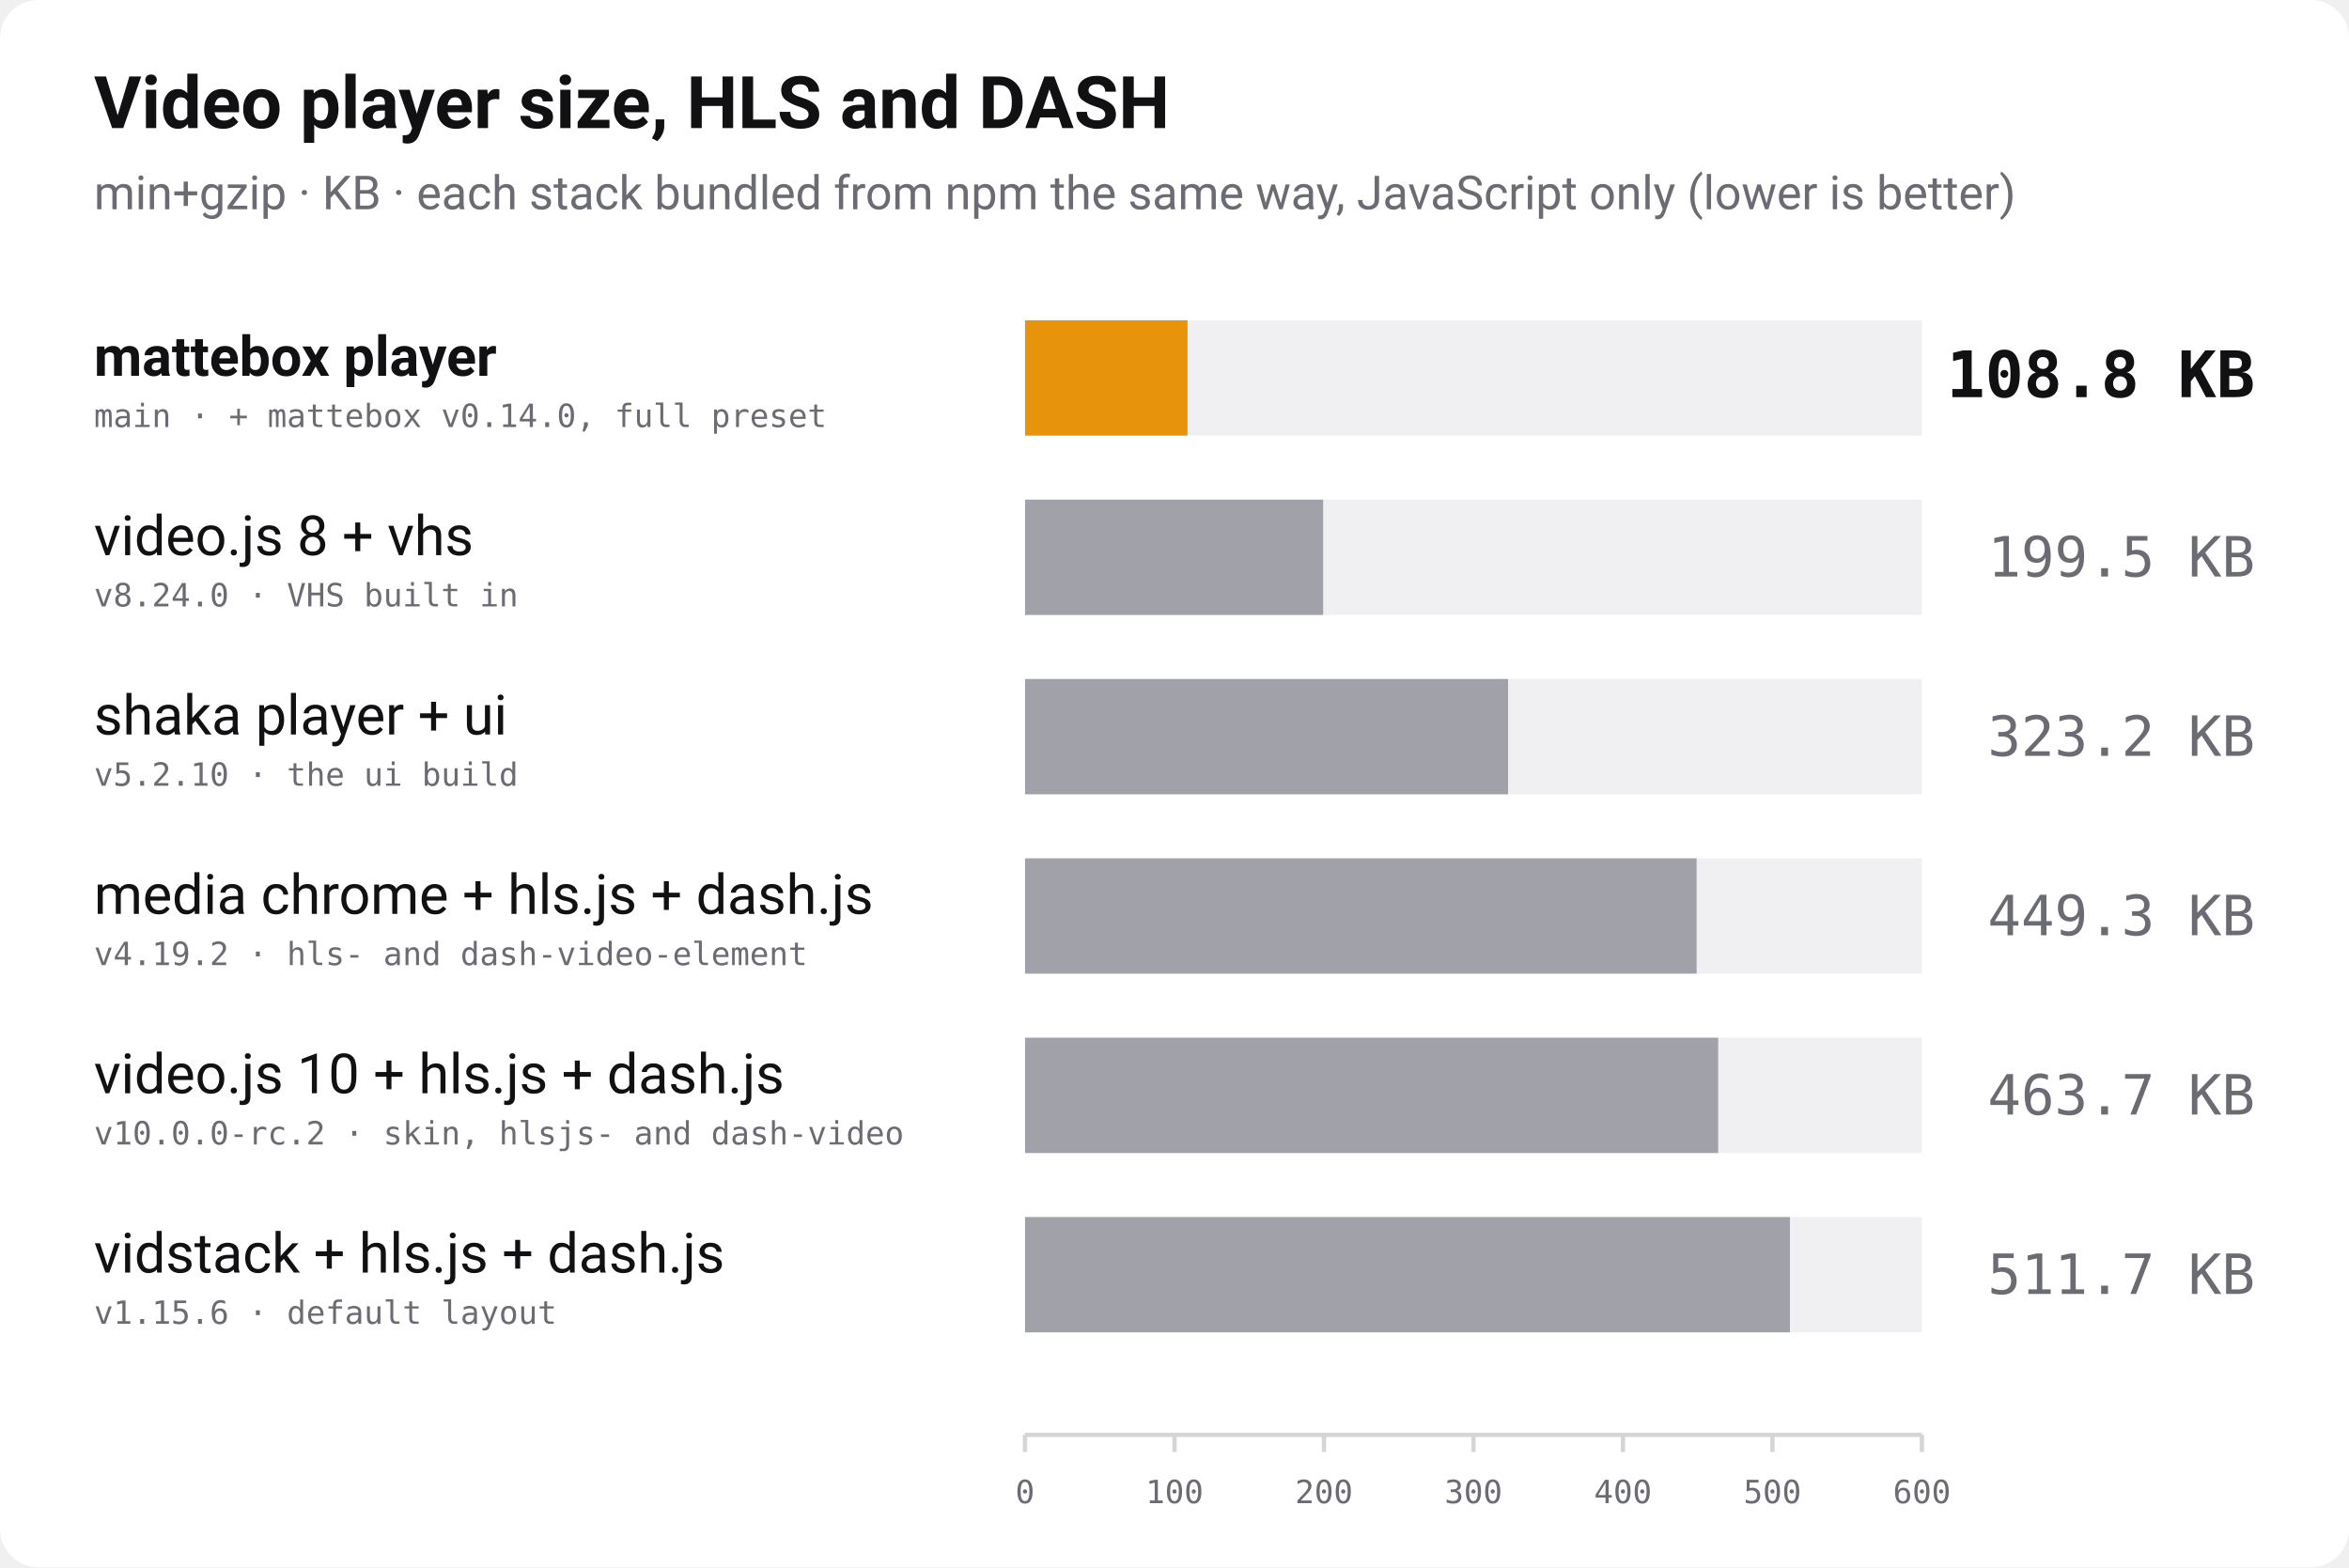
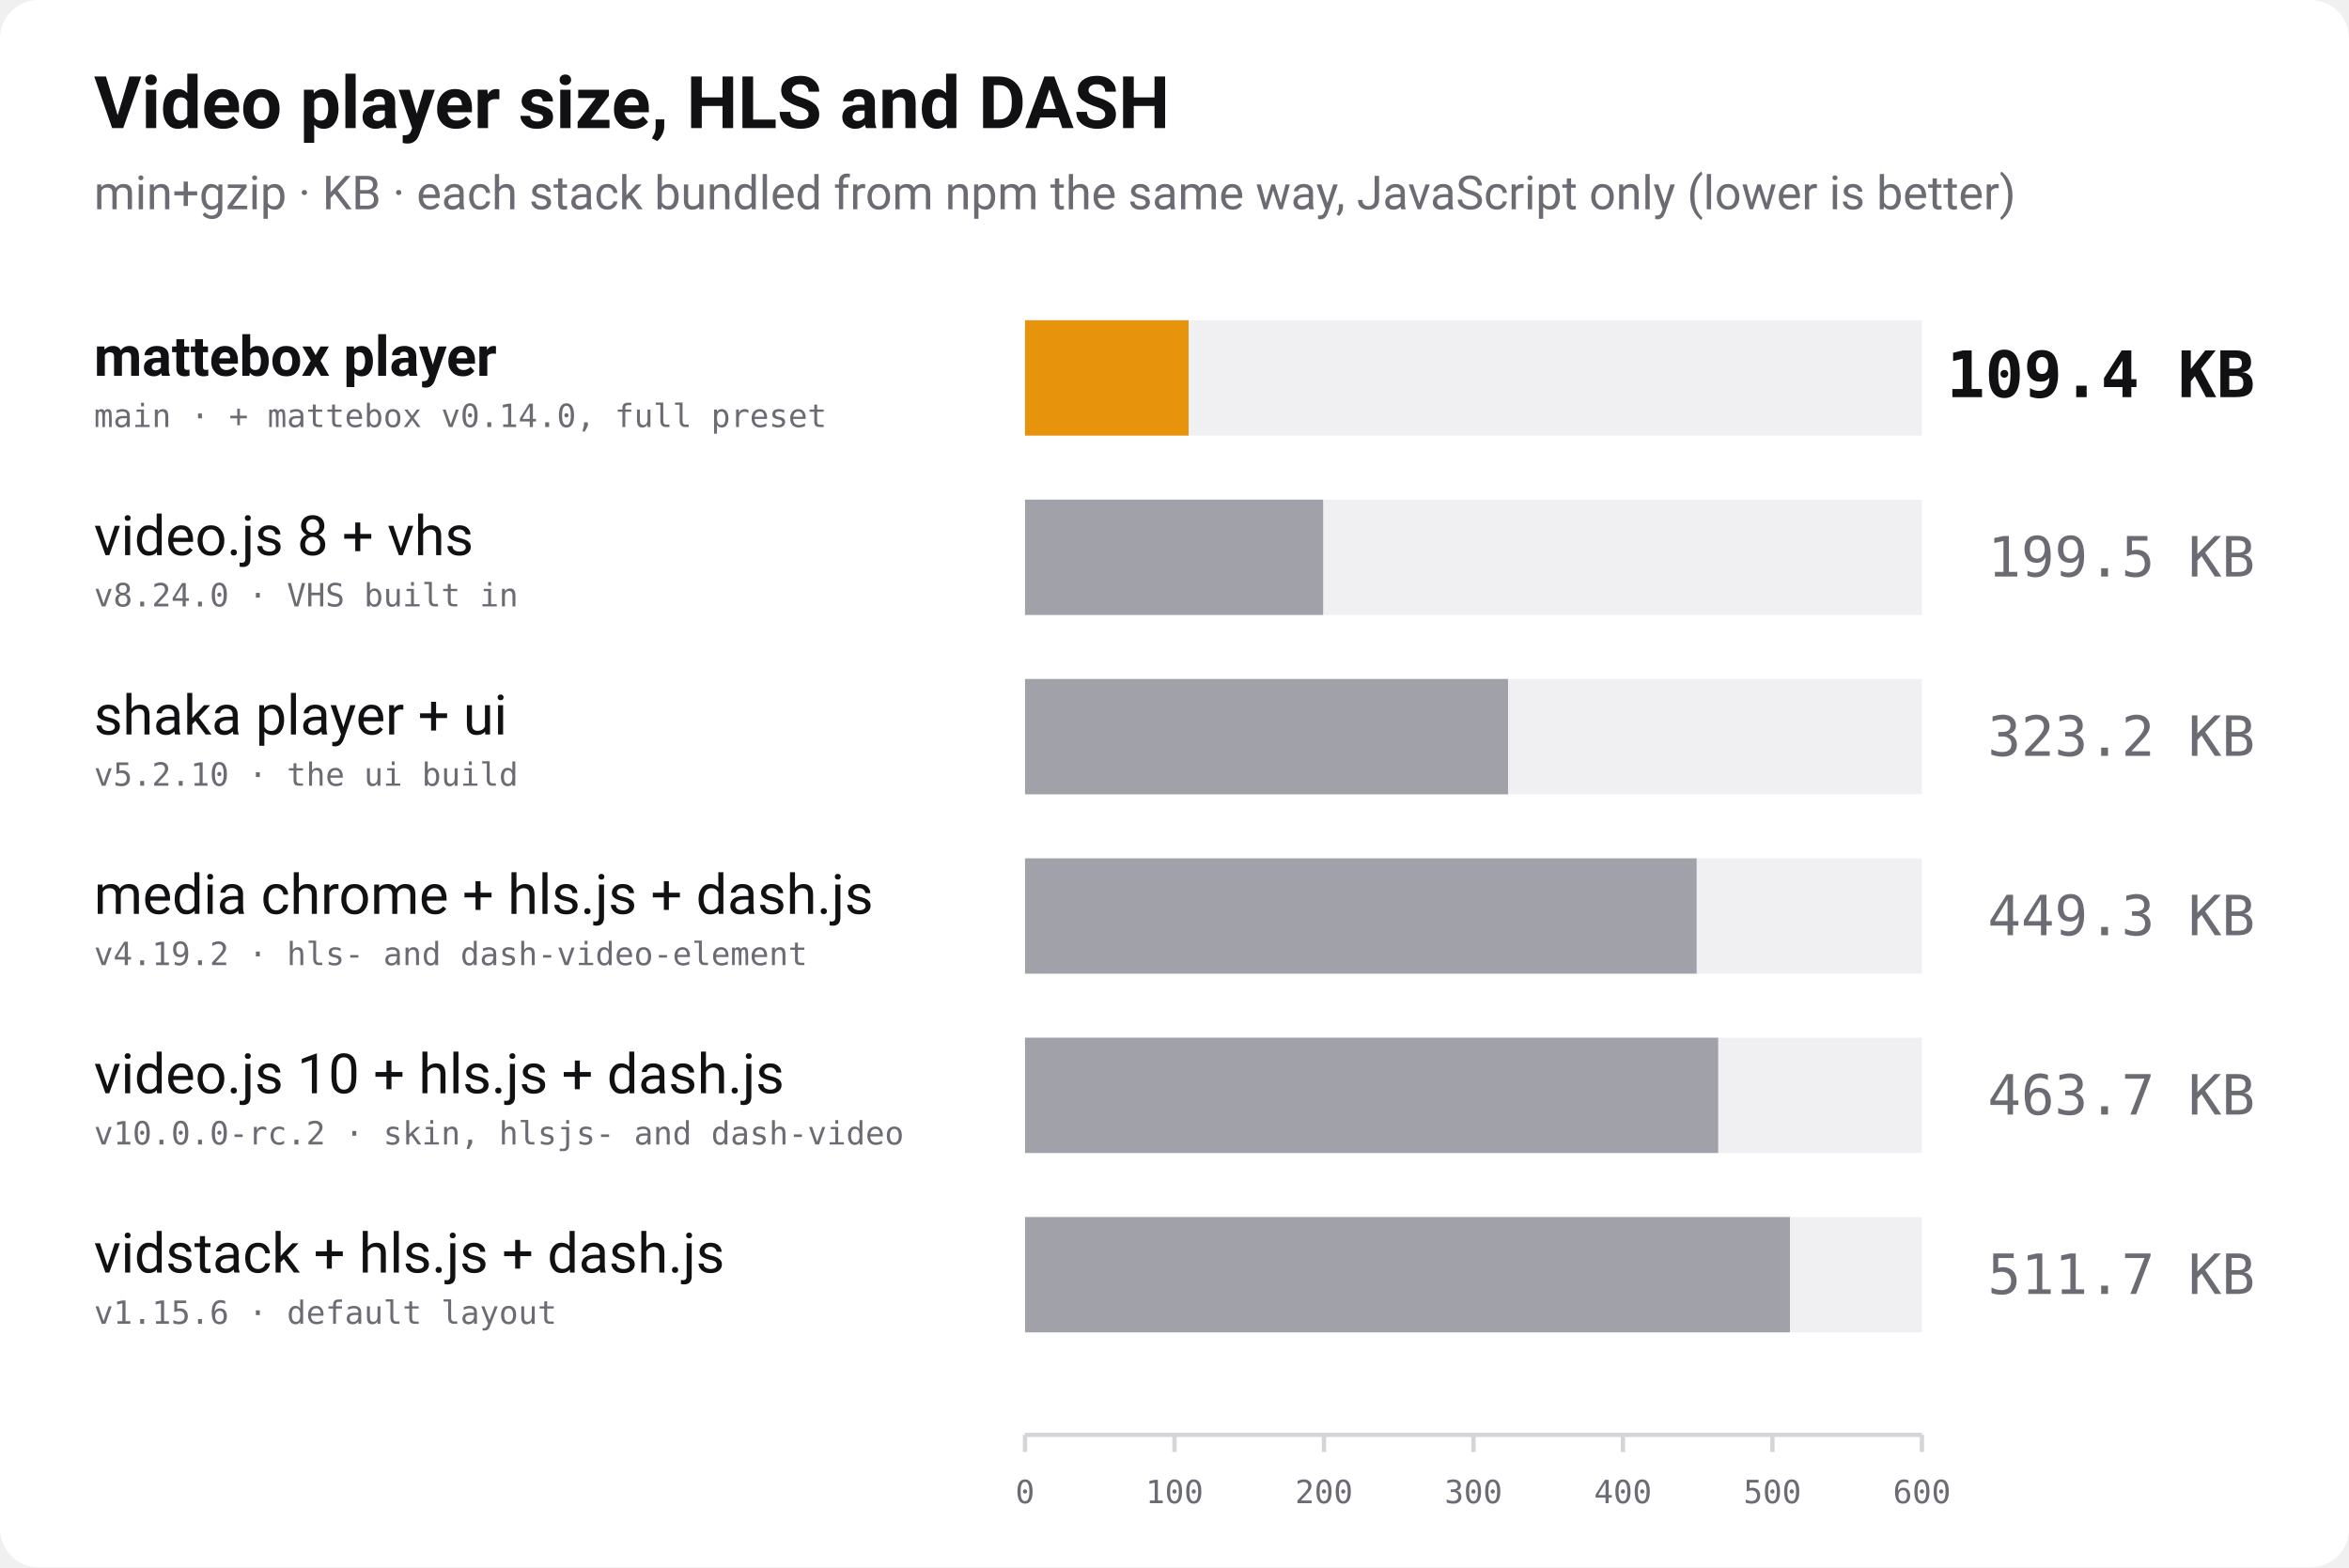
<svg xmlns="http://www.w3.org/2000/svg" width="1100" height="734" viewBox="0 0 1100 734" role="img" aria-label="Bundle size of video players with HLS and DASH playback, min+gzip, lower is better">
  <rect width="1100" height="734" rx="18" fill="#ffffff" />
  <text x="44" y="60" font-family="-apple-system, 'Segoe UI', Roboto, Helvetica, Arial, sans-serif" font-size="34" font-weight="700" fill="#111114">Video player size, HLS and DASH</text>
  <text x="44" y="98" font-family="-apple-system, 'Segoe UI', Roboto, Helvetica, Arial, sans-serif" font-size="22" fill="#6b6b74">min+gzip · KB · each stack bundled from npm the same way, JavaScript only (lower is better)</text>
  <text x="44" y="176" font-family="-apple-system, 'Segoe UI', Roboto, Helvetica, Arial, sans-serif" font-size="26" font-weight="700" fill="#111114">mattebox player</text>
  <text x="44" y="200" font-family="ui-monospace, 'SF Mono', Menlo, Consolas, monospace" font-size="15" fill="#6b6b74">main · + mattebox v0.14.0, full preset</text>
  <rect x="480" y="150" width="420" height="54" fill="#f0f0f3" />
-   <rect x="480" y="150" width="76.1" height="54" fill="#e8930c" />
-   <text x="1056" y="186" text-anchor="end" font-family="ui-monospace, 'SF Mono', Menlo, Consolas, monospace" font-size="30" font-weight="700" fill="#111114">108.8 KB</text>
+   <rect x="480" y="150" width="76.6" height="54" fill="#e8930c" />
+   <text x="1056" y="186" text-anchor="end" font-family="ui-monospace, 'SF Mono', Menlo, Consolas, monospace" font-size="30" font-weight="700" fill="#111114">109.4 KB</text>
  <text x="44" y="260" font-family="-apple-system, 'Segoe UI', Roboto, Helvetica, Arial, sans-serif" font-size="26" font-weight="400" fill="#111114">video.js 8 + vhs</text>
  <text x="44" y="284" font-family="ui-monospace, 'SF Mono', Menlo, Consolas, monospace" font-size="15" fill="#6b6b74">v8.24.0 · VHS built in</text>
  <rect x="480" y="234" width="420" height="54" fill="#f0f0f3" />
  <rect x="480" y="234" width="139.6" height="54" fill="#a1a1aa" />
  <text x="1056" y="270" text-anchor="end" font-family="ui-monospace, 'SF Mono', Menlo, Consolas, monospace" font-size="26" font-weight="400" fill="#6b6b74">199.5 KB</text>
  <text x="44" y="344" font-family="-apple-system, 'Segoe UI', Roboto, Helvetica, Arial, sans-serif" font-size="26" font-weight="400" fill="#111114">shaka player + ui</text>
  <text x="44" y="368" font-family="ui-monospace, 'SF Mono', Menlo, Consolas, monospace" font-size="15" fill="#6b6b74">v5.2.10 · the ui build</text>
  <rect x="480" y="318" width="420" height="54" fill="#f0f0f3" />
  <rect x="480" y="318" width="226.2" height="54" fill="#a1a1aa" />
  <text x="1056" y="354" text-anchor="end" font-family="ui-monospace, 'SF Mono', Menlo, Consolas, monospace" font-size="26" font-weight="400" fill="#6b6b74">323.2 KB</text>
  <text x="44" y="428" font-family="-apple-system, 'Segoe UI', Roboto, Helvetica, Arial, sans-serif" font-size="26" font-weight="400" fill="#111114">media chrome + hls.js + dash.js</text>
  <text x="44" y="452" font-family="ui-monospace, 'SF Mono', Menlo, Consolas, monospace" font-size="15" fill="#6b6b74">v4.19.2 · hls- and dash-video-element</text>
  <rect x="480" y="402" width="420" height="54" fill="#f0f0f3" />
  <rect x="480" y="402" width="314.5" height="54" fill="#a1a1aa" />
  <text x="1056" y="438" text-anchor="end" font-family="ui-monospace, 'SF Mono', Menlo, Consolas, monospace" font-size="26" font-weight="400" fill="#6b6b74">449.3 KB</text>
  <text x="44" y="512" font-family="-apple-system, 'Segoe UI', Roboto, Helvetica, Arial, sans-serif" font-size="26" font-weight="400" fill="#111114">video.js 10 + hls.js + dash.js</text>
  <text x="44" y="536" font-family="ui-monospace, 'SF Mono', Menlo, Consolas, monospace" font-size="15" fill="#6b6b74">v10.0.0-rc.2 · skin, hlsjs- and dash-video</text>
  <rect x="480" y="486" width="420" height="54" fill="#f0f0f3" />
  <rect x="480" y="486" width="324.6" height="54" fill="#a1a1aa" />
  <text x="1056" y="522" text-anchor="end" font-family="ui-monospace, 'SF Mono', Menlo, Consolas, monospace" font-size="26" font-weight="400" fill="#6b6b74">463.7 KB</text>
  <text x="44" y="596" font-family="-apple-system, 'Segoe UI', Roboto, Helvetica, Arial, sans-serif" font-size="26" font-weight="400" fill="#111114">vidstack + hls.js + dash.js</text>
  <text x="44" y="620" font-family="ui-monospace, 'SF Mono', Menlo, Consolas, monospace" font-size="15" fill="#6b6b74">v1.15.6 · default layout</text>
  <rect x="480" y="570" width="420" height="54" fill="#f0f0f3" />
  <rect x="480" y="570" width="358.2" height="54" fill="#a1a1aa" />
  <text x="1056" y="606" text-anchor="end" font-family="ui-monospace, 'SF Mono', Menlo, Consolas, monospace" font-size="26" font-weight="400" fill="#6b6b74">511.7 KB</text>
  <line x1="480" y1="672" x2="900" y2="672" stroke="#d4d4d9" stroke-width="2" />
  <line x1="480.0" y1="672" x2="480.0" y2="680" stroke="#d4d4d9" stroke-width="2" />
  <text x="480.0" y="704" text-anchor="middle" font-family="ui-monospace, 'SF Mono', Menlo, Consolas, monospace" font-size="15" fill="#6b6b74">0</text>
  <line x1="550.0" y1="672" x2="550.0" y2="680" stroke="#d4d4d9" stroke-width="2" />
  <text x="550.0" y="704" text-anchor="middle" font-family="ui-monospace, 'SF Mono', Menlo, Consolas, monospace" font-size="15" fill="#6b6b74">100</text>
  <line x1="620.0" y1="672" x2="620.0" y2="680" stroke="#d4d4d9" stroke-width="2" />
  <text x="620.0" y="704" text-anchor="middle" font-family="ui-monospace, 'SF Mono', Menlo, Consolas, monospace" font-size="15" fill="#6b6b74">200</text>
  <line x1="690.0" y1="672" x2="690.0" y2="680" stroke="#d4d4d9" stroke-width="2" />
  <text x="690.0" y="704" text-anchor="middle" font-family="ui-monospace, 'SF Mono', Menlo, Consolas, monospace" font-size="15" fill="#6b6b74">300</text>
  <line x1="760.0" y1="672" x2="760.0" y2="680" stroke="#d4d4d9" stroke-width="2" />
  <text x="760.0" y="704" text-anchor="middle" font-family="ui-monospace, 'SF Mono', Menlo, Consolas, monospace" font-size="15" fill="#6b6b74">400</text>
  <line x1="830.0" y1="672" x2="830.0" y2="680" stroke="#d4d4d9" stroke-width="2" />
  <text x="830.0" y="704" text-anchor="middle" font-family="ui-monospace, 'SF Mono', Menlo, Consolas, monospace" font-size="15" fill="#6b6b74">500</text>
  <line x1="900.0" y1="672" x2="900.0" y2="680" stroke="#d4d4d9" stroke-width="2" />
  <text x="900.0" y="704" text-anchor="middle" font-family="ui-monospace, 'SF Mono', Menlo, Consolas, monospace" font-size="15" fill="#6b6b74">600</text>
</svg>
